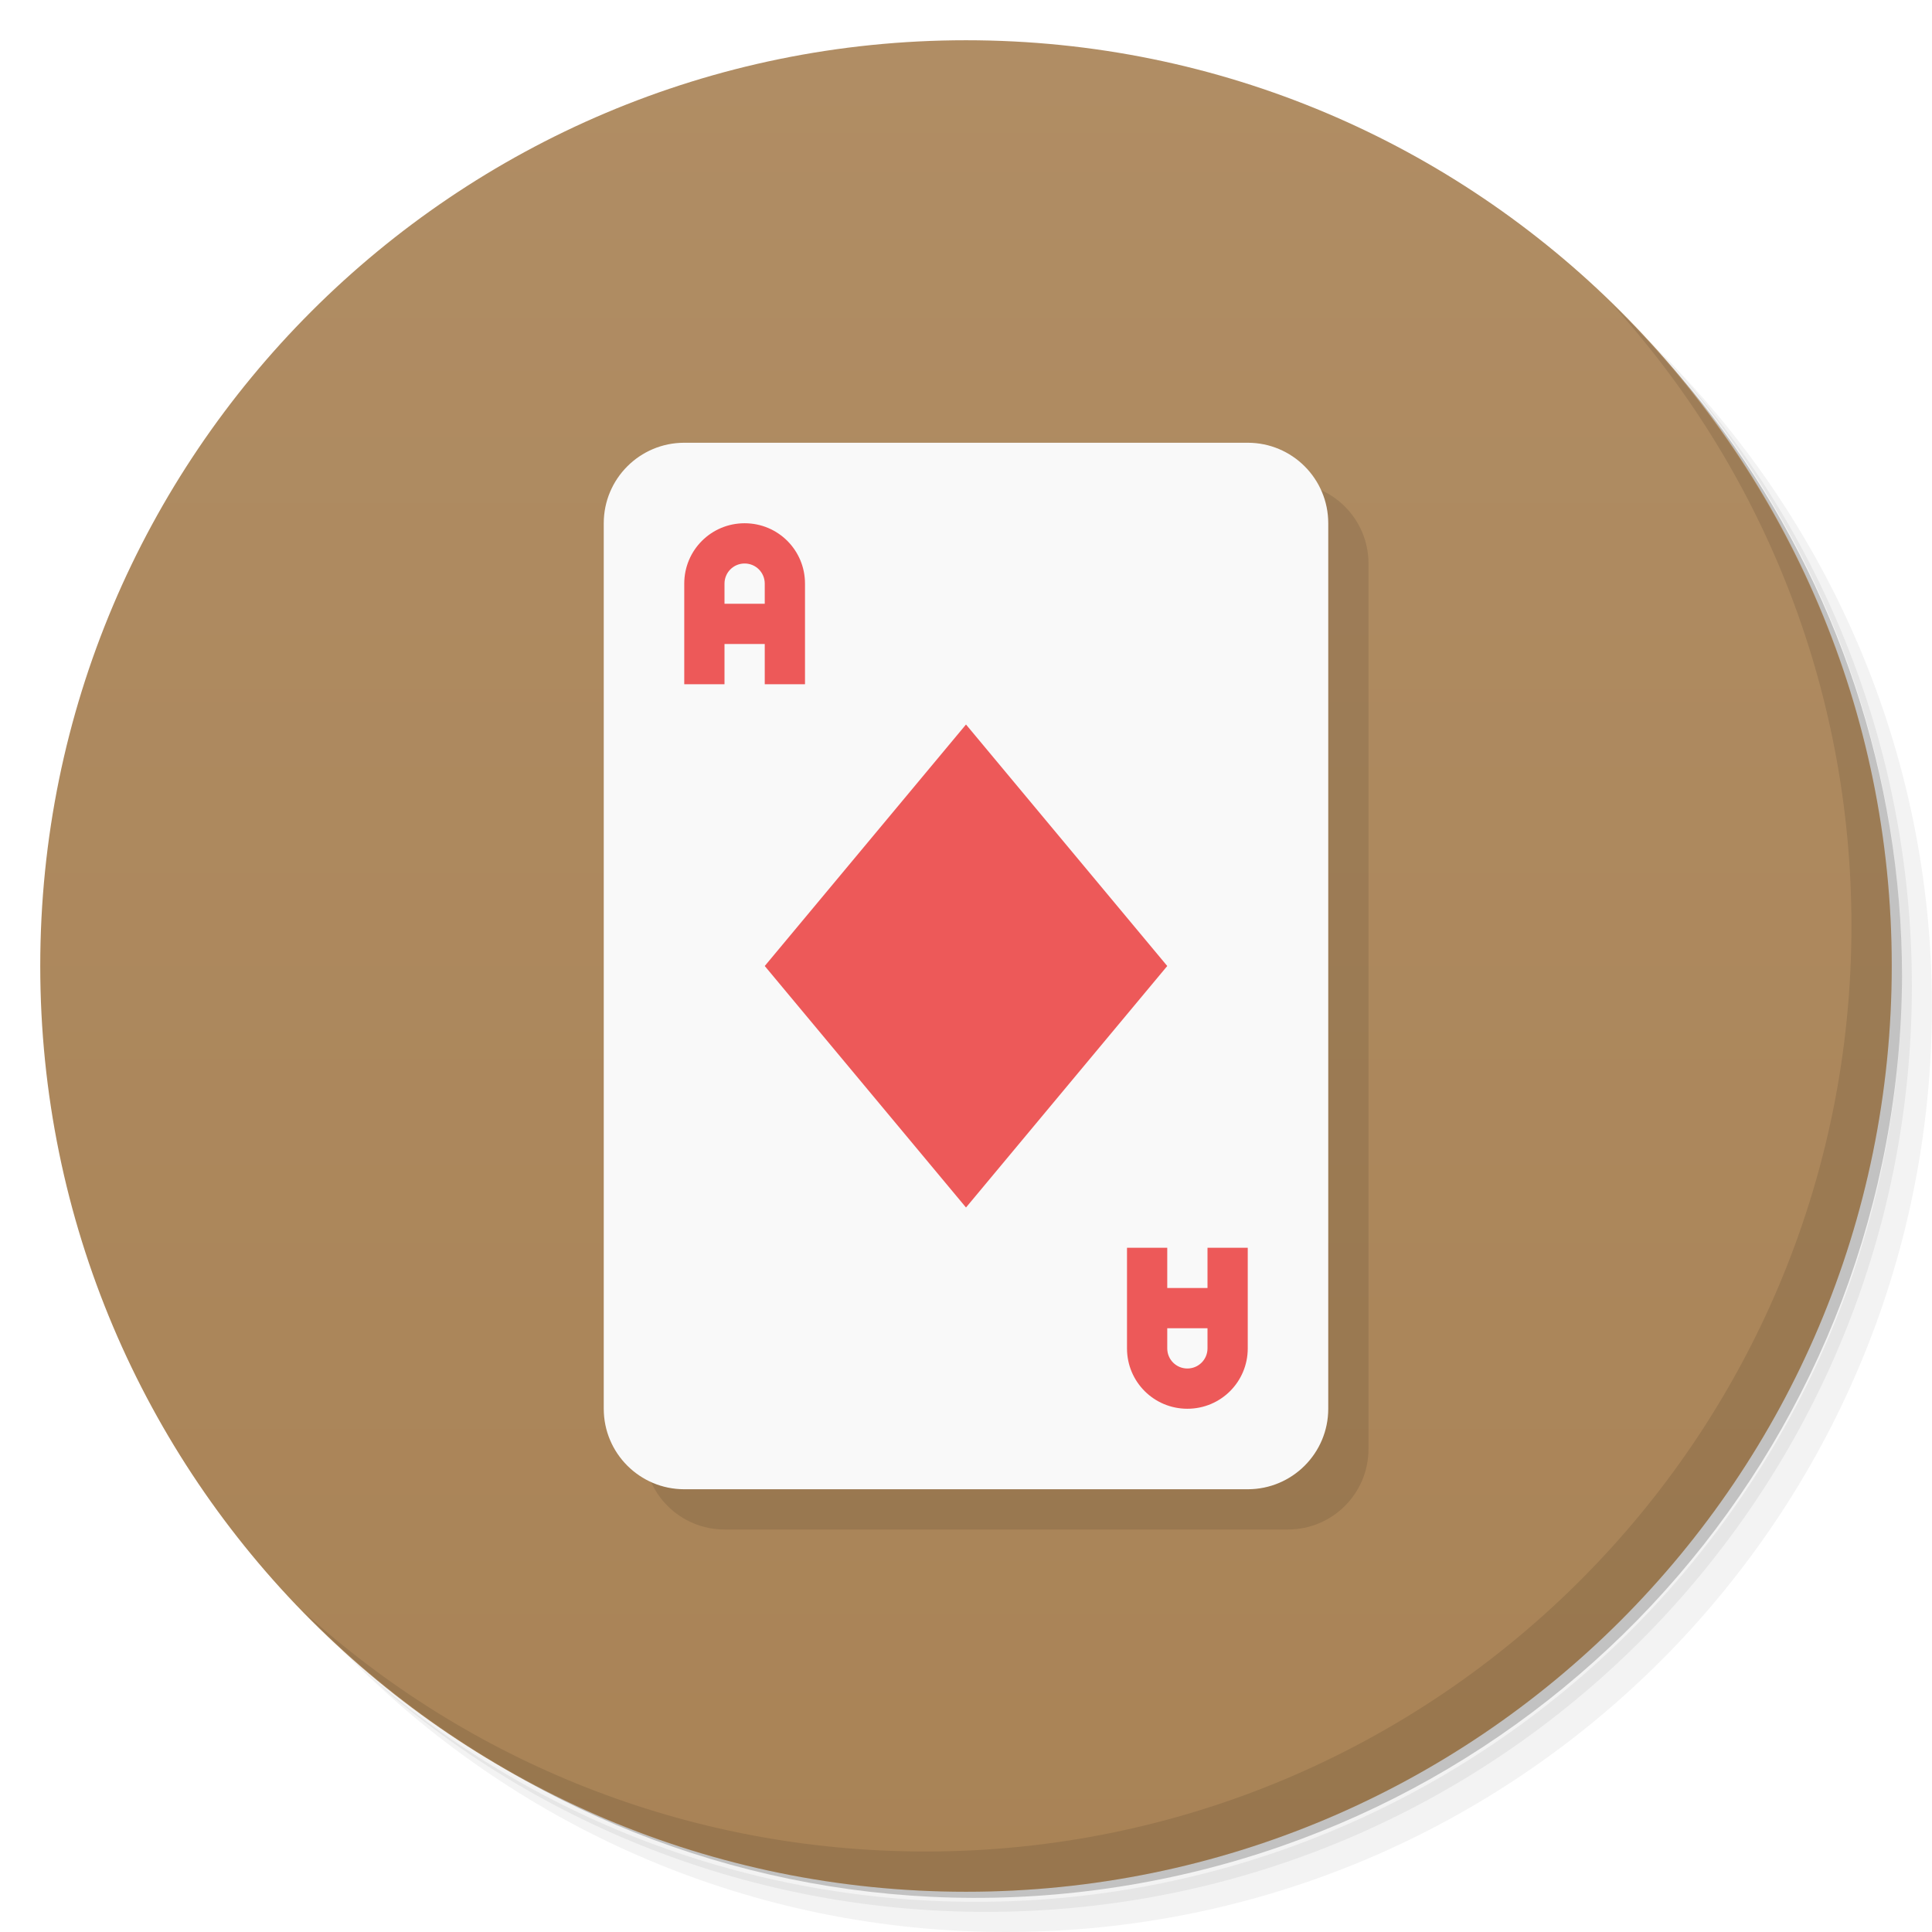
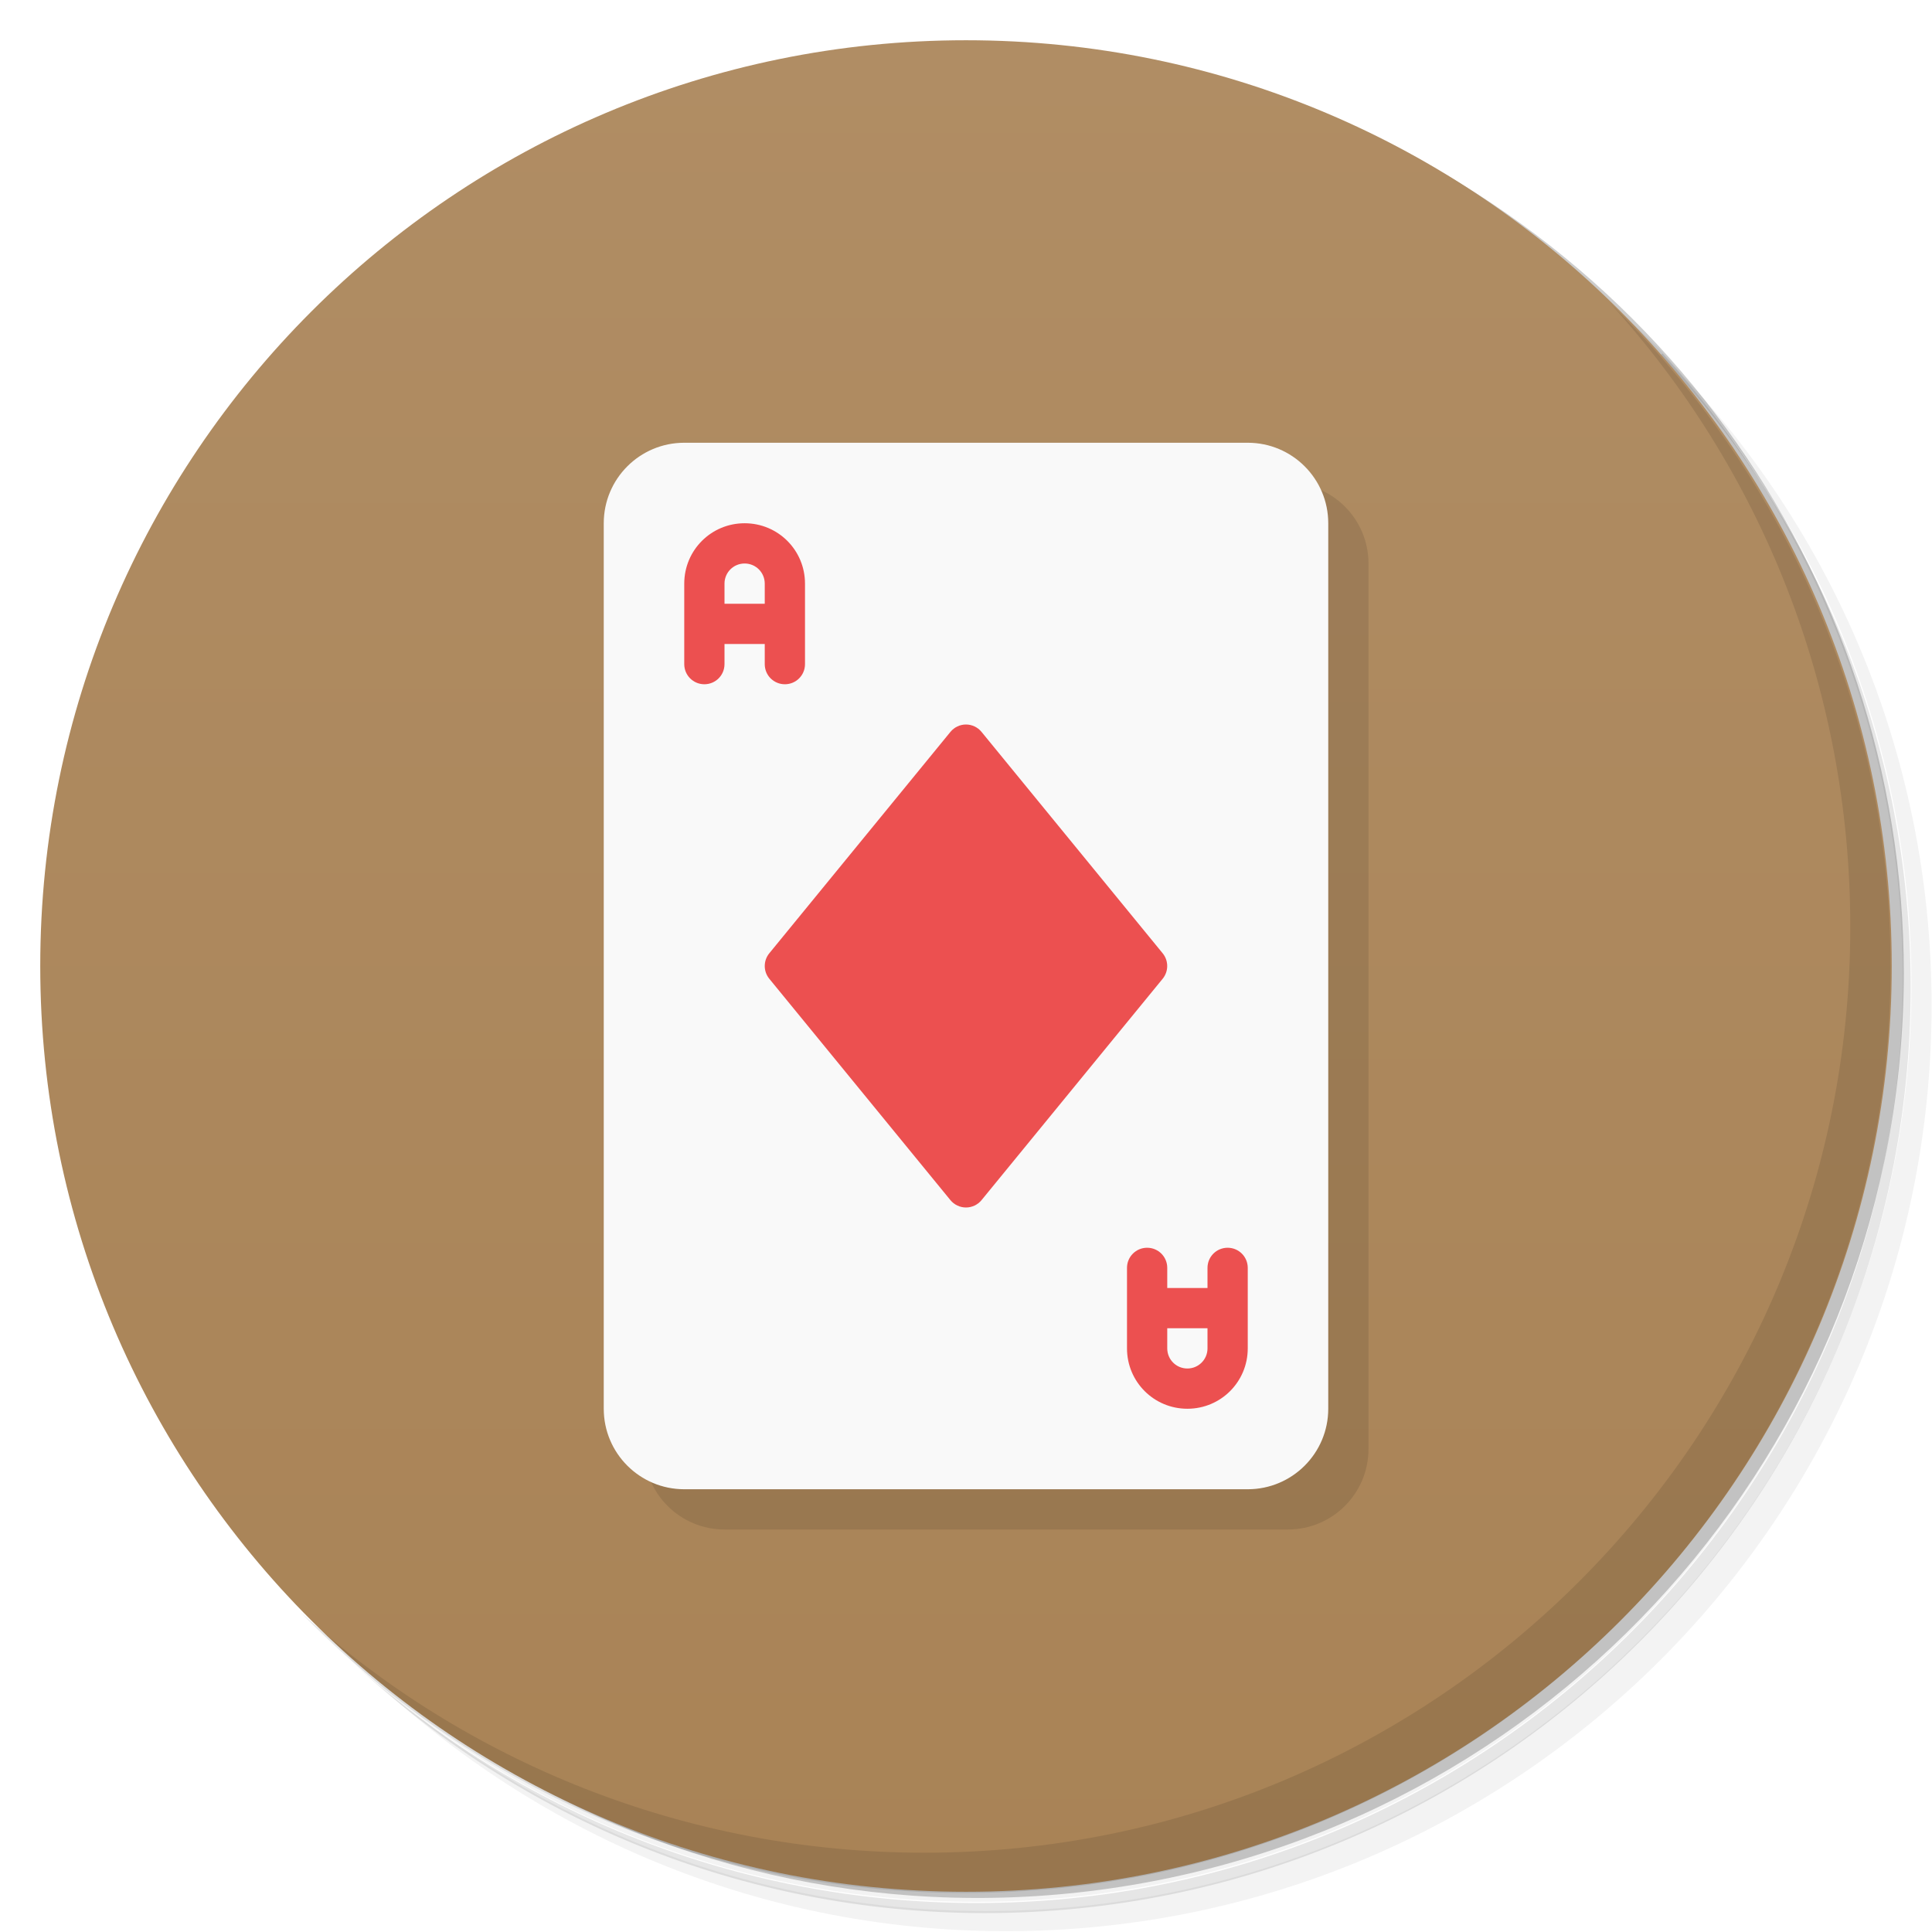
- <svg xmlns="http://www.w3.org/2000/svg" version="1.1" viewBox="0 0 48 48">
+ <svg xmlns="http://www.w3.org/2000/svg" xmlns:xlink="http://www.w3.org/1999/xlink" version="1.1" viewBox="0 0 48 48">
  <defs>
    <linearGradient id="bg" x1="1" x2="47" gradientTransform="matrix(0 -1 1 0 -1.5e-6 48)" gradientUnits="userSpaceOnUse">
      <stop style="stop-color:#a98356" offset="0" />
      <stop style="stop-color:#b08d64" offset="1" />
    </linearGradient>
  </defs>
-   <path d="m36.31 5c5.859 4.062 9.688 10.831 9.688 18.5 0 12.426-10.07 22.5-22.5 22.5-7.669 0-14.438-3.828-18.5-9.688 1.037 1.822 2.306 3.499 3.781 4.969 4.085 3.712 9.514 5.969 15.469 5.969 12.703 0 23-10.298 23-23 0-5.954-2.256-11.384-5.969-15.469-1.469-1.475-3.147-2.744-4.969-3.781zm4.969 3.781c3.854 4.113 6.219 9.637 6.219 15.719 0 12.703-10.297 23-23 23-6.081 0-11.606-2.364-15.719-6.219 4.16 4.144 9.883 6.719 16.219 6.719 12.703 0 23-10.298 23-23 0-6.335-2.575-12.06-6.719-16.219z" style="opacity:.05" />
-   <path d="m41.28 8.781c3.712 4.085 5.969 9.514 5.969 15.469 0 12.703-10.297 23-23 23-5.954 0-11.384-2.256-15.469-5.969 4.113 3.854 9.637 6.219 15.719 6.219 12.703 0 23-10.298 23-23 0-6.081-2.364-11.606-6.219-15.719z" style="opacity:.1" />
-   <path d="m31.25 2.375c8.615 3.154 14.75 11.417 14.75 21.13 0 12.426-10.07 22.5-22.5 22.5-9.708 0-17.971-6.135-21.12-14.75a23 23 0 0 0 44.875-7 23 23 0 0 0-16-21.875z" style="opacity:.2" />
-   <path d="m24 1c12.703 0 23 10.297 23 23s-10.297 23-23 23-23-10.297-23-23 10.297-23 23-23z" style="fill:url(#bg)" />
-   <path d="m40.03 7.531c3.712 4.084 5.969 9.514 5.969 15.469 0 12.703-10.297 23-23 23-5.954 0-11.384-2.256-15.469-5.969 4.178 4.291 10.01 6.969 16.469 6.969 12.703 0 23-10.298 23-23 0-6.462-2.677-12.291-6.969-16.469z" style="opacity:.1" />
+   <path d="m36.3 5c5.86 4.06 9.69 10.8 9.69 18.5 0 12.4-10.1 22.5-22.5 22.5-7.67 0-14.4-3.83-18.5-9.69 1.04 1.82 2.31 3.5 3.78 4.97 4.08 3.71 9.51 5.97 15.5 5.97 12.7 0 23-10.3 23-23 0-5.95-2.26-11.4-5.97-15.5-1.47-1.48-3.15-2.74-4.97-3.78zm4.97 3.78c3.85 4.11 6.22 9.64 6.22 15.7 0 12.7-10.3 23-23 23-6.08 0-11.6-2.36-15.7-6.22 4.16 4.14 9.88 6.72 16.2 6.72 12.7 0 23-10.3 23-23 0-6.34-2.58-12.1-6.72-16.2z" style="opacity:.05" />
+   <path d="m41.3 8.78c3.71 4.08 5.97 9.51 5.97 15.5 0 12.7-10.3 23-23 23-5.95 0-11.4-2.26-15.5-5.97 4.11 3.85 9.64 6.22 15.7 6.22 12.7 0 23-10.3 23-23 0-6.08-2.36-11.6-6.22-15.7z" style="opacity:.1" />
+   <path d="m31.2 2.38c8.62 3.15 14.8 11.4 14.8 21.1 0 12.4-10.1 22.5-22.5 22.5-9.71 0-18-6.14-21.1-14.8a23 23 0 0 0 44.9-7 23 23 0 0 0-16-21.9z" style="opacity:.2" />
+   <path d="m24 1c12.7 0 23 10.3 23 23s-10.3 23-23 23-23-10.3-23-23 10.3-23 23-23z" style="fill:url(#bg)" />
+   <path d="m40 7.53c3.71 4.08 5.97 9.51 5.97 15.5 0 12.7-10.3 23-23 23-5.95 0-11.4-2.26-15.5-5.97 4.18 4.29 10 6.97 16.5 6.97 12.7 0 23-10.3 23-23 0-6.46-2.68-12.3-6.97-16.5z" style="opacity:.1" />
  <rect x="16" y="12" width="18" height="26" ry="2" style="opacity:.1" />
  <rect x="15" y="11" width="18" height="26" ry="2" style="fill:#f9f9f9" />
-   <path d="m18.5 13c-0.831 0-1.5 0.669-1.5 1.5v2.5h1v-1h1v1h1v-2.5c0-0.831-0.669-1.5-1.5-1.5zm0 1c0.277 0 0.5 0.223 0.5 0.5v0.5h-1v-0.5c0-0.277 0.223-0.5 0.5-0.5zm5.5 4-5 6 5 6 5-6-5-6zm4 13v2.5c0 0.831 0.669 1.5 1.5 1.5s1.5-0.669 1.5-1.5v-2.5h-1v1h-1v-1h-1zm1 2h1v0.5c0 0.277-0.223 0.5-0.5 0.5s-0.5-0.223-0.5-0.5v-0.5z" style="fill:#ed5959" />
+   <path id="A" d="m18.5 13c-0.831 0-1.5 0.669-1.5 1.5v2c0 0.277 0.223 0.5 0.5 0.5s0.5-0.223 0.5-0.5v-0.5h1v0.5c0 0.277 0.223 0.5 0.5 0.5s0.5-0.223 0.5-0.5v-2c0-0.831-0.669-1.5-1.5-1.5zm0 1c0.277 0 0.5 0.223 0.5 0.5v0.5h-1v-0.5c0-0.277 0.223-0.5 0.5-0.5z" style="fill:#ec5050" />
+   <use transform="rotate(180 24 24)" xlink:href="#A" />
+   <path d="m24 18a0.5 0.5 0 0 0-0.387 0.184l-4.5 5.5a0.5 0.5 0 0 0 0 0.633l4.5 5.5a0.5 0.5 0 0 0 0.773 0l4.5-5.5a0.5 0.5 0 0 0 0-0.633l-4.5-5.5a0.5 0.5 0 0 0-0.387-0.184z" style="fill:#ec5050" />
</svg>
